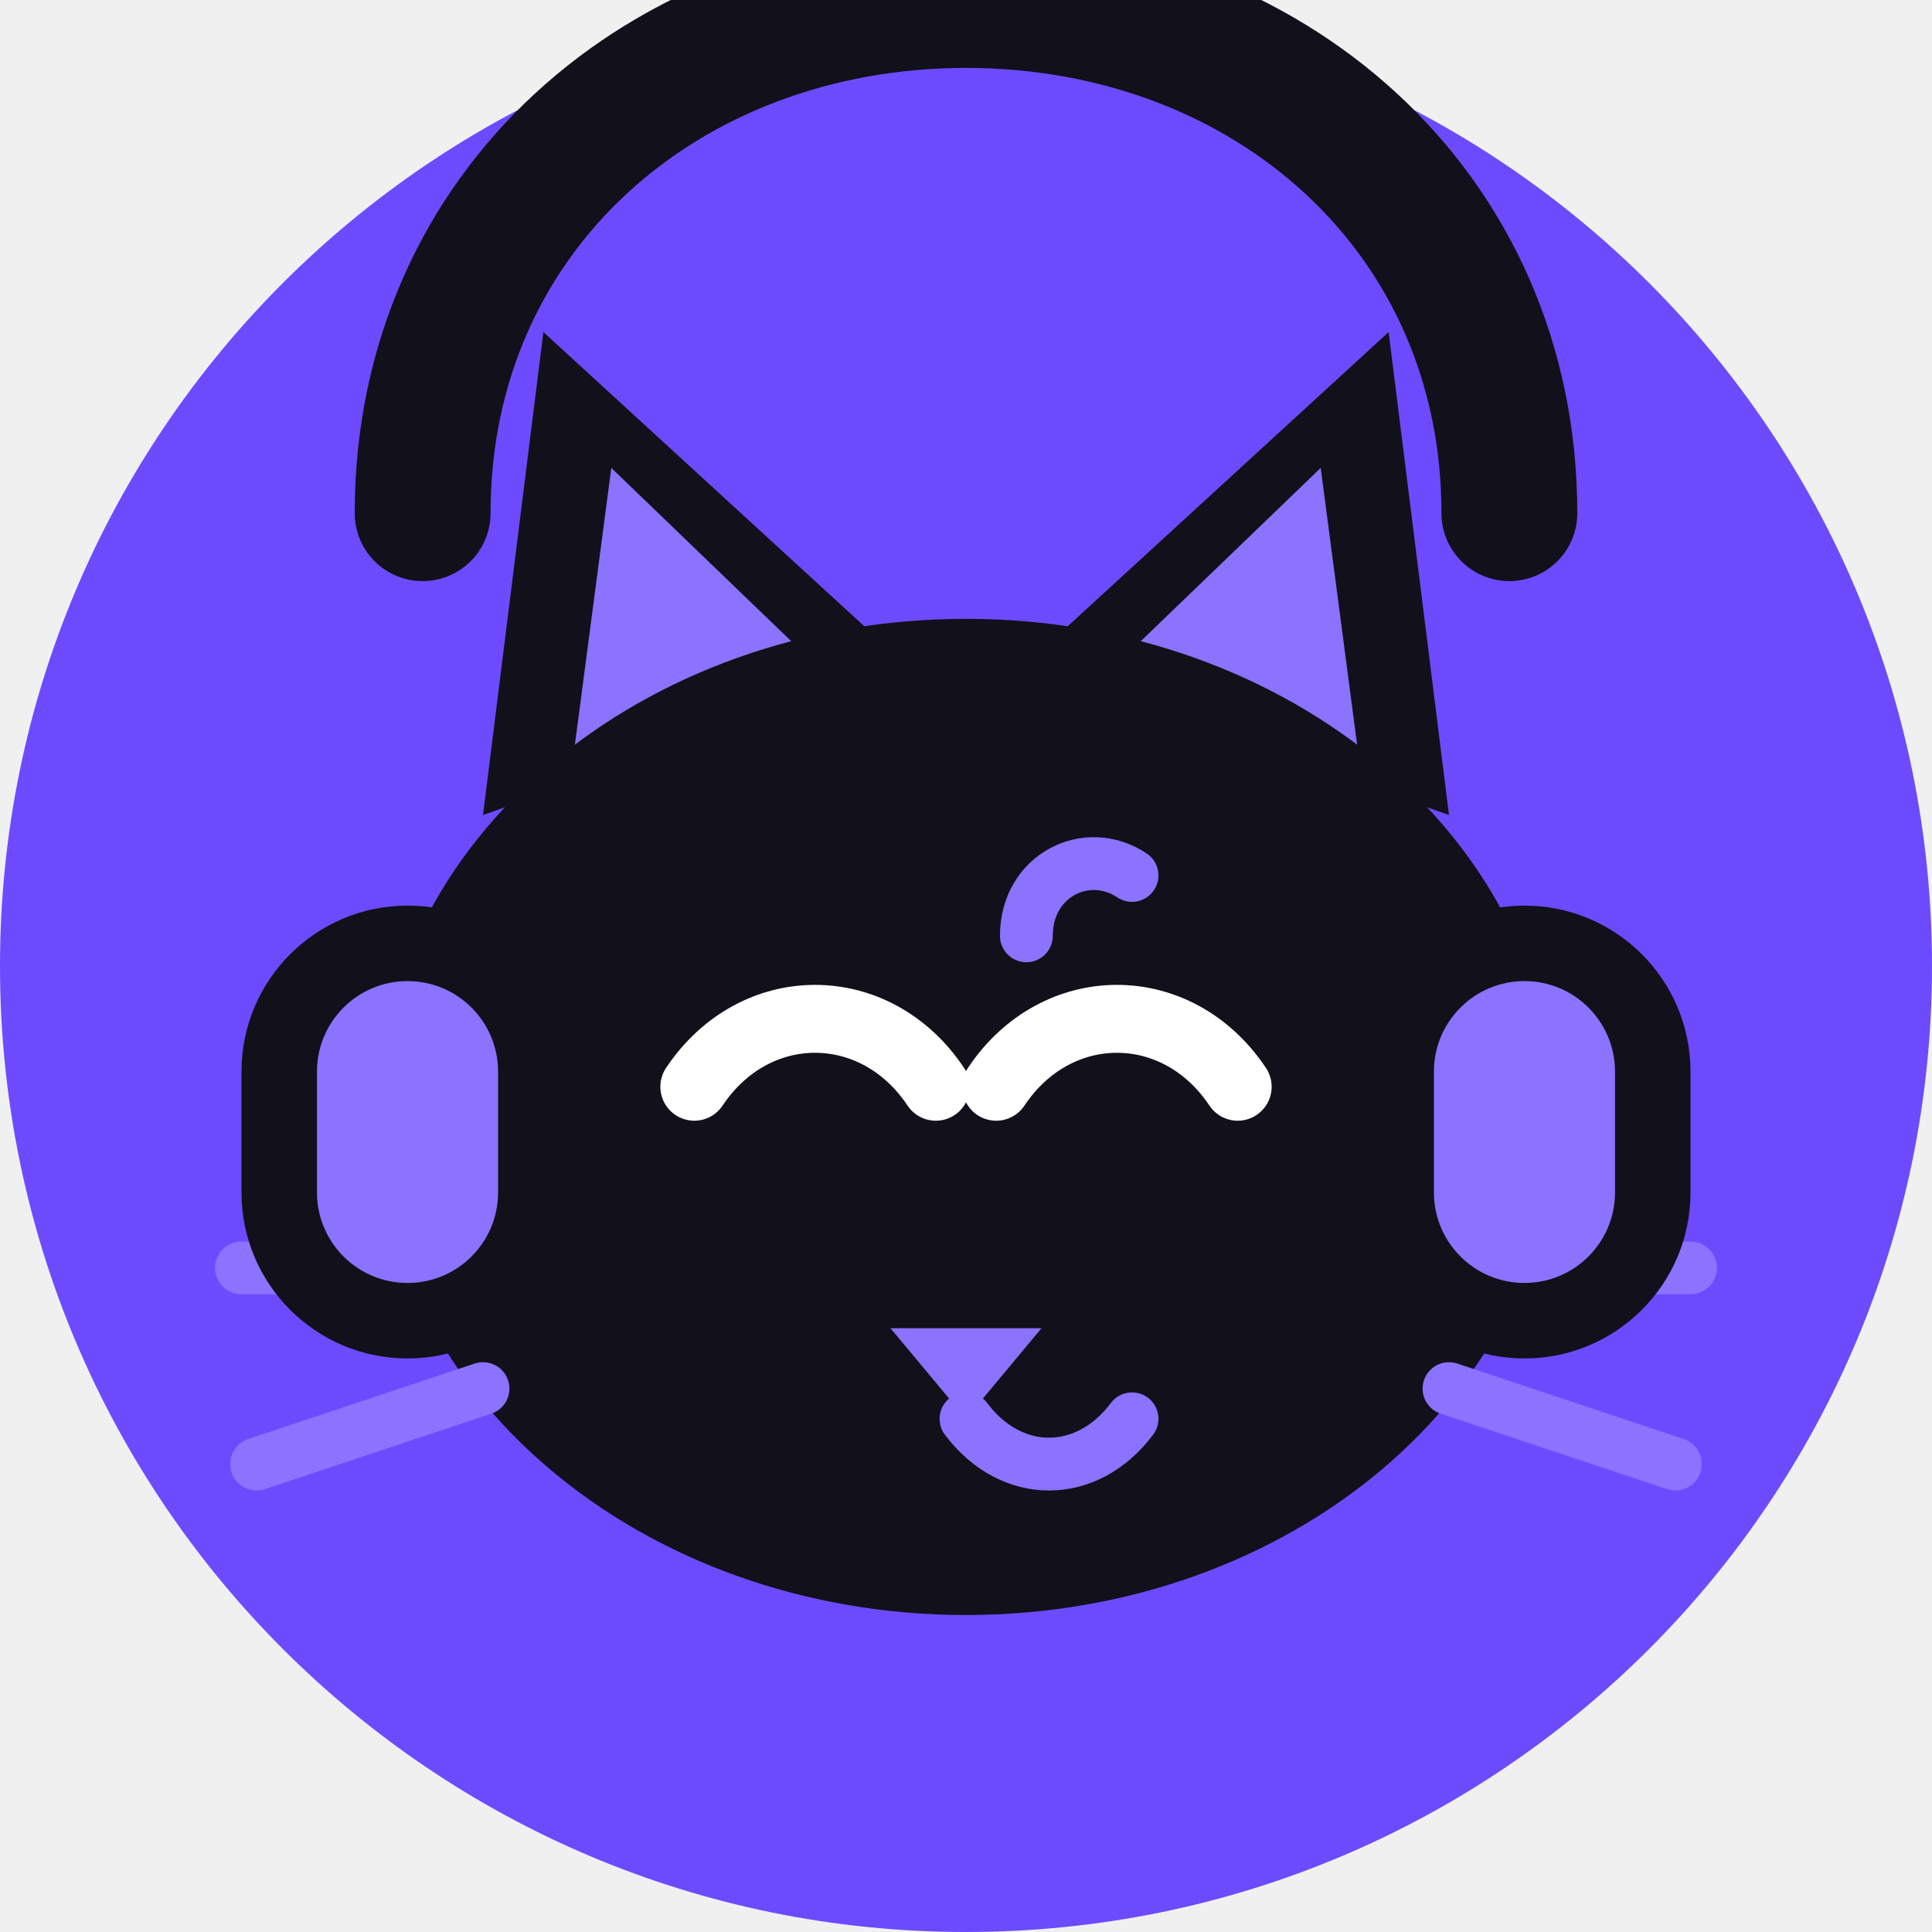
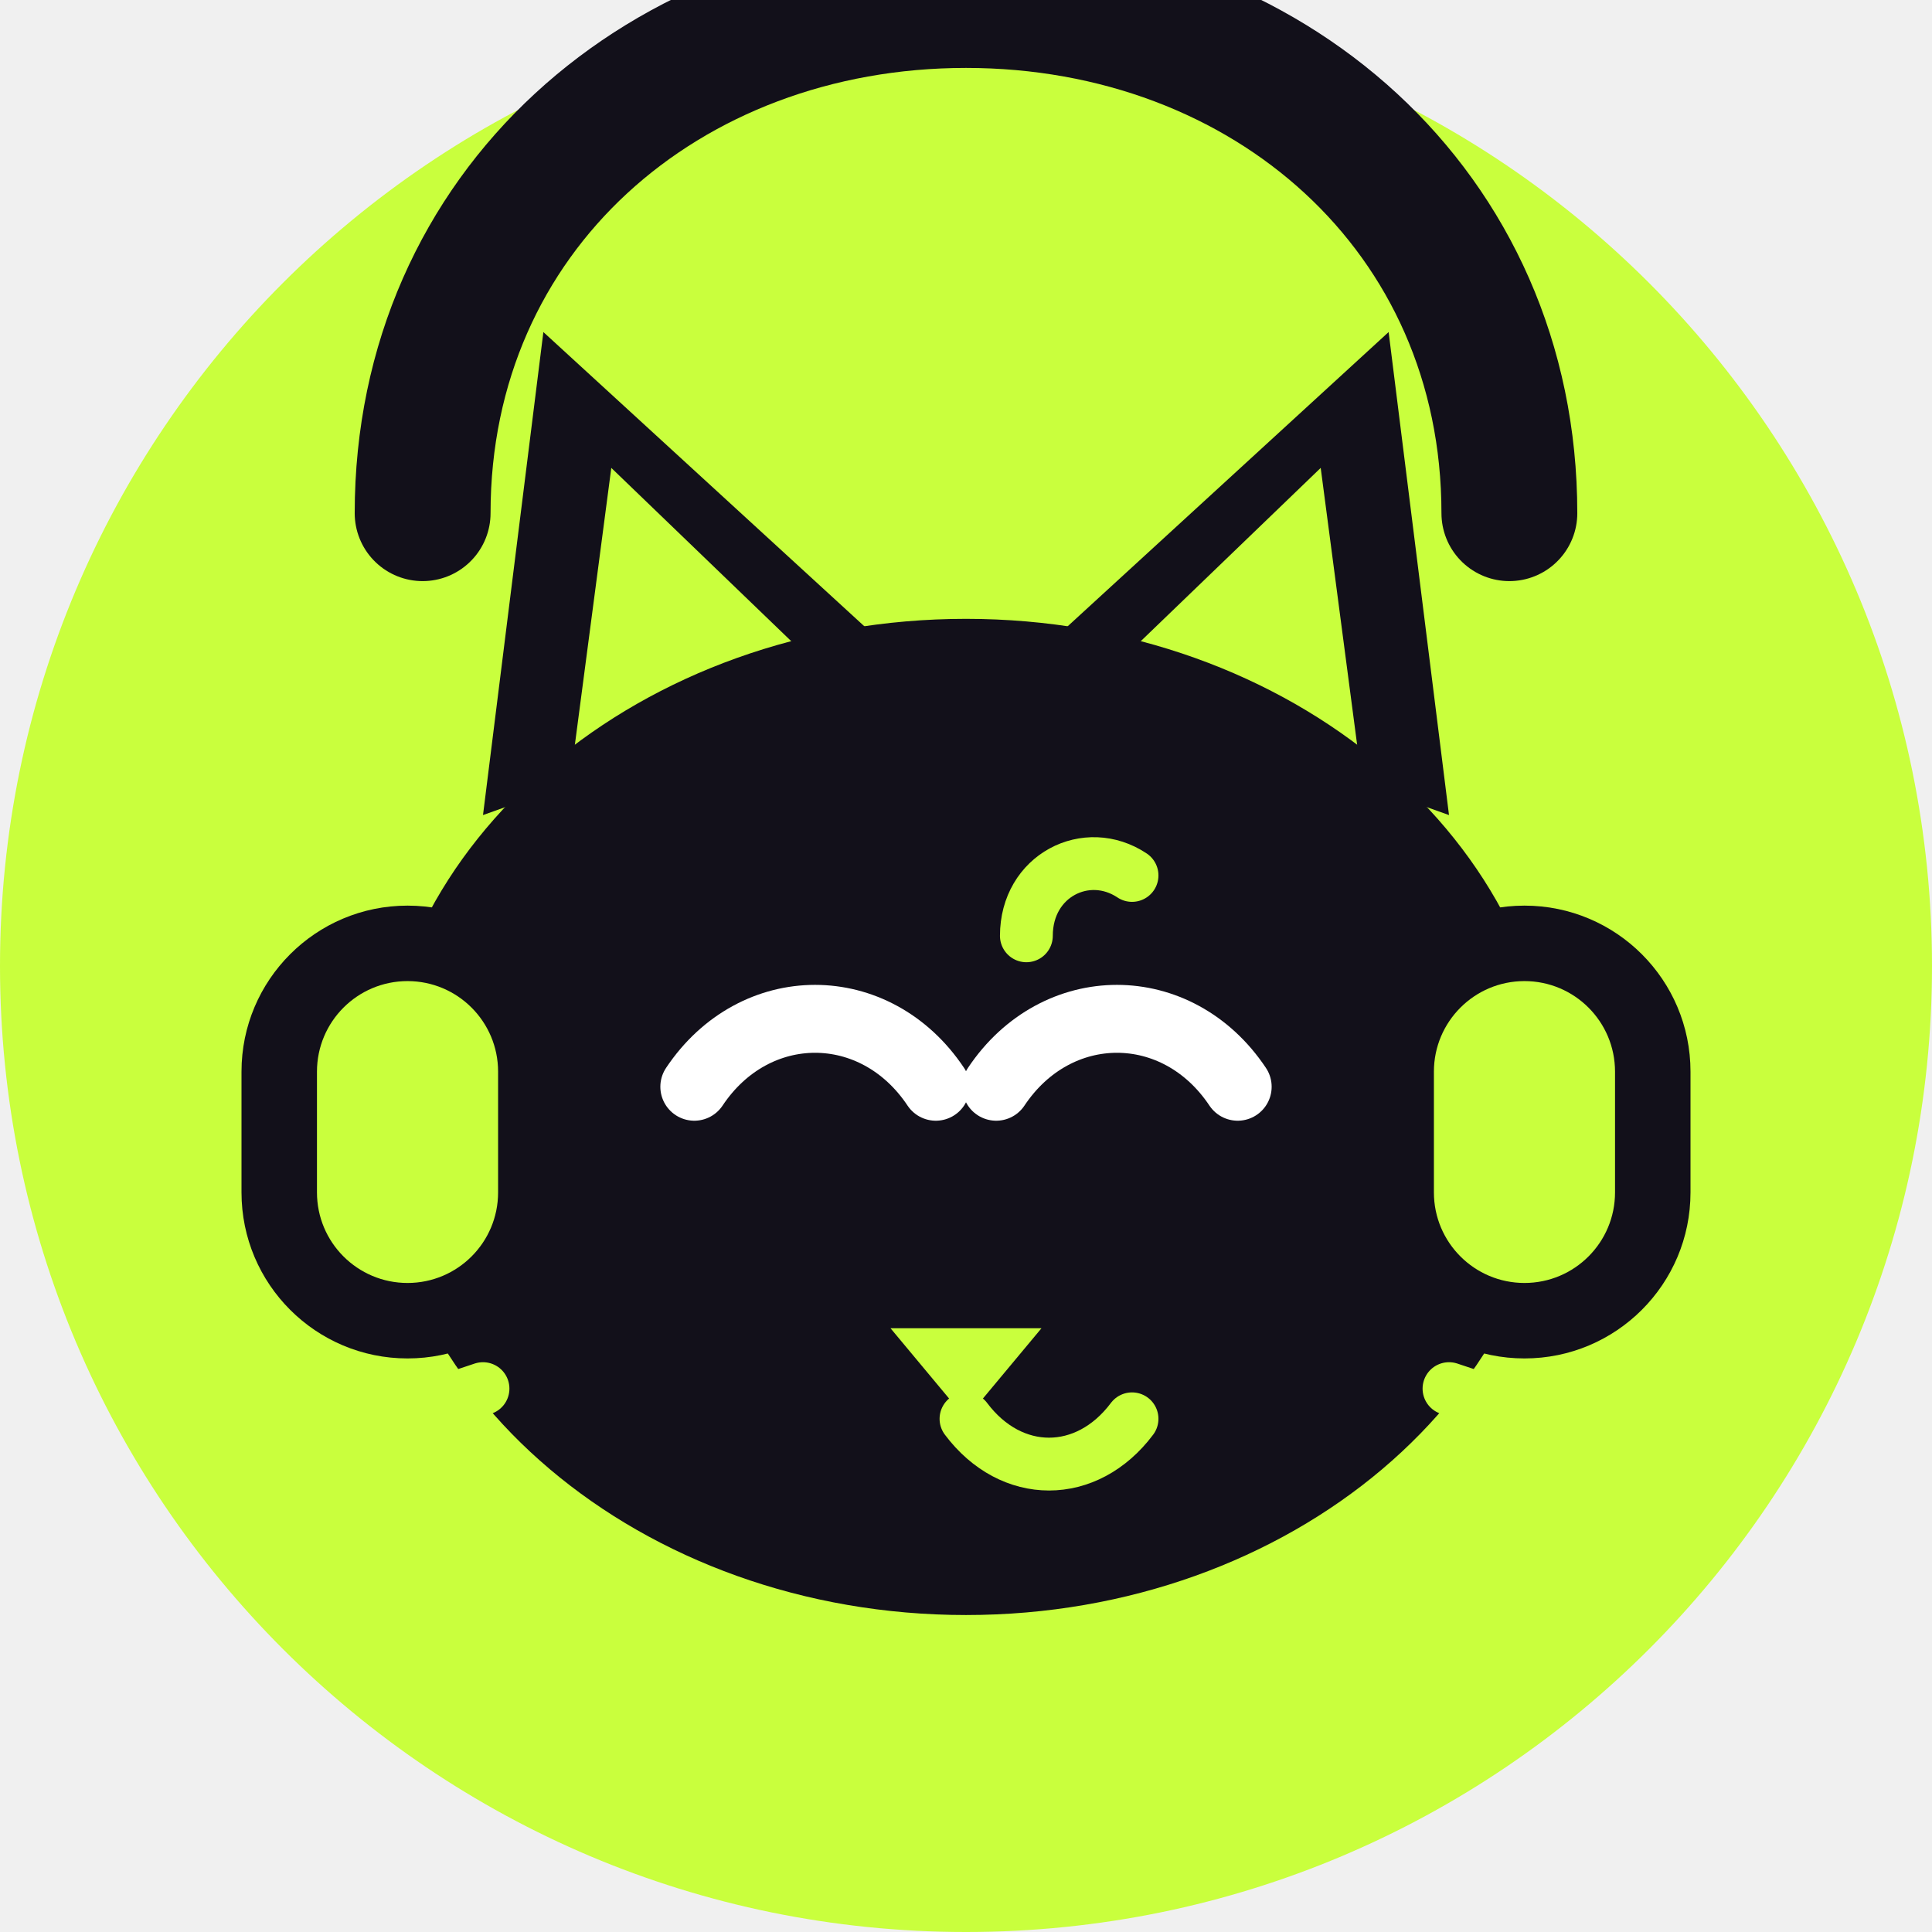
<svg xmlns="http://www.w3.org/2000/svg" viewBox="0 0 128 128" width="128" height="128" role="img" aria-label="Music cat avatar">
-   <circle cx="64" cy="64" r="64" fill="#6C4BFF" />
+   <circle cx="64" cy="64" r="64" fill="#C9FF3D" />
  <path d="M32 54 L36 22 L60 44 Z" fill="#12101A" />
  <path d="M96 54 L92 22 L68 44 Z" fill="#12101A" />
-   <path d="M38 50 L40.5 31 L54 44 Z" fill="#8B72FF" />
-   <path d="M90 50 L87.5 31 L74 44 Z" fill="#8B72FF" />
+   <path d="M38 50 L40.5 31 L54 44 Z" fill="#C9FF3D" />
+   <path d="M90 50 L87.5 31 L74 44 Z" fill="#C9FF3D" />
  <ellipse cx="64" cy="74" rx="39" ry="33" fill="#12101A" />
-   <path d="M68 62c0-4 4-6 7-4" stroke="#8B72FF" stroke-width="3.5" fill="none" stroke-linecap="round" />
+   <path d="M68 62c0-4 4-6 7-4" stroke="#C9FF3D" stroke-width="3.5" fill="none" stroke-linecap="round" />
  <path d="M46 72c4-6 12-6 16 0M66 72c4-6 12-6 16 0" stroke="#FFFFFF" stroke-width="4.5" fill="none" stroke-linecap="round" />
-   <path d="M59 88h10l-5 6z" fill="#8B72FF" />
-   <path d="M64 94c3 4 8 4 11 0" stroke="#8B72FF" stroke-width="3.5" fill="none" stroke-linecap="round" />
-   <path d="M32 84H16M32 92l-15 5M96 84h16M96 92l15 5" stroke="#8B72FF" stroke-width="3.5" stroke-linecap="round" />
+   <path d="M59 88h10l-5 6z" fill="#C9FF3D" />
+   <path d="M64 94c3 4 8 4 11 0" stroke="#C9FF3D" stroke-width="3.5" fill="none" stroke-linecap="round" />
+   <path d="M32 84H16M32 92l-15 5M96 84h16M96 92l15 5" stroke="#C9FF3D" stroke-width="3.5" stroke-linecap="round" />
  <path d="M28 34c0-20 16-34 36-34s36 14 36 34" stroke="#12101A" stroke-width="9" fill="none" stroke-linecap="round" />
  <rect x="16" y="60" width="22" height="30" rx="11" fill="#12101A" />
  <rect x="90" y="60" width="22" height="30" rx="11" fill="#12101A" />
-   <rect x="21" y="65" width="12" height="20" rx="6" fill="#8B72FF" />
-   <rect x="95" y="65" width="12" height="20" rx="6" fill="#8B72FF" />
+   <rect x="21" y="65" width="12" height="20" rx="6" fill="#C9FF3D" />
+   <rect x="95" y="65" width="12" height="20" rx="6" fill="#C9FF3D" />
</svg>
